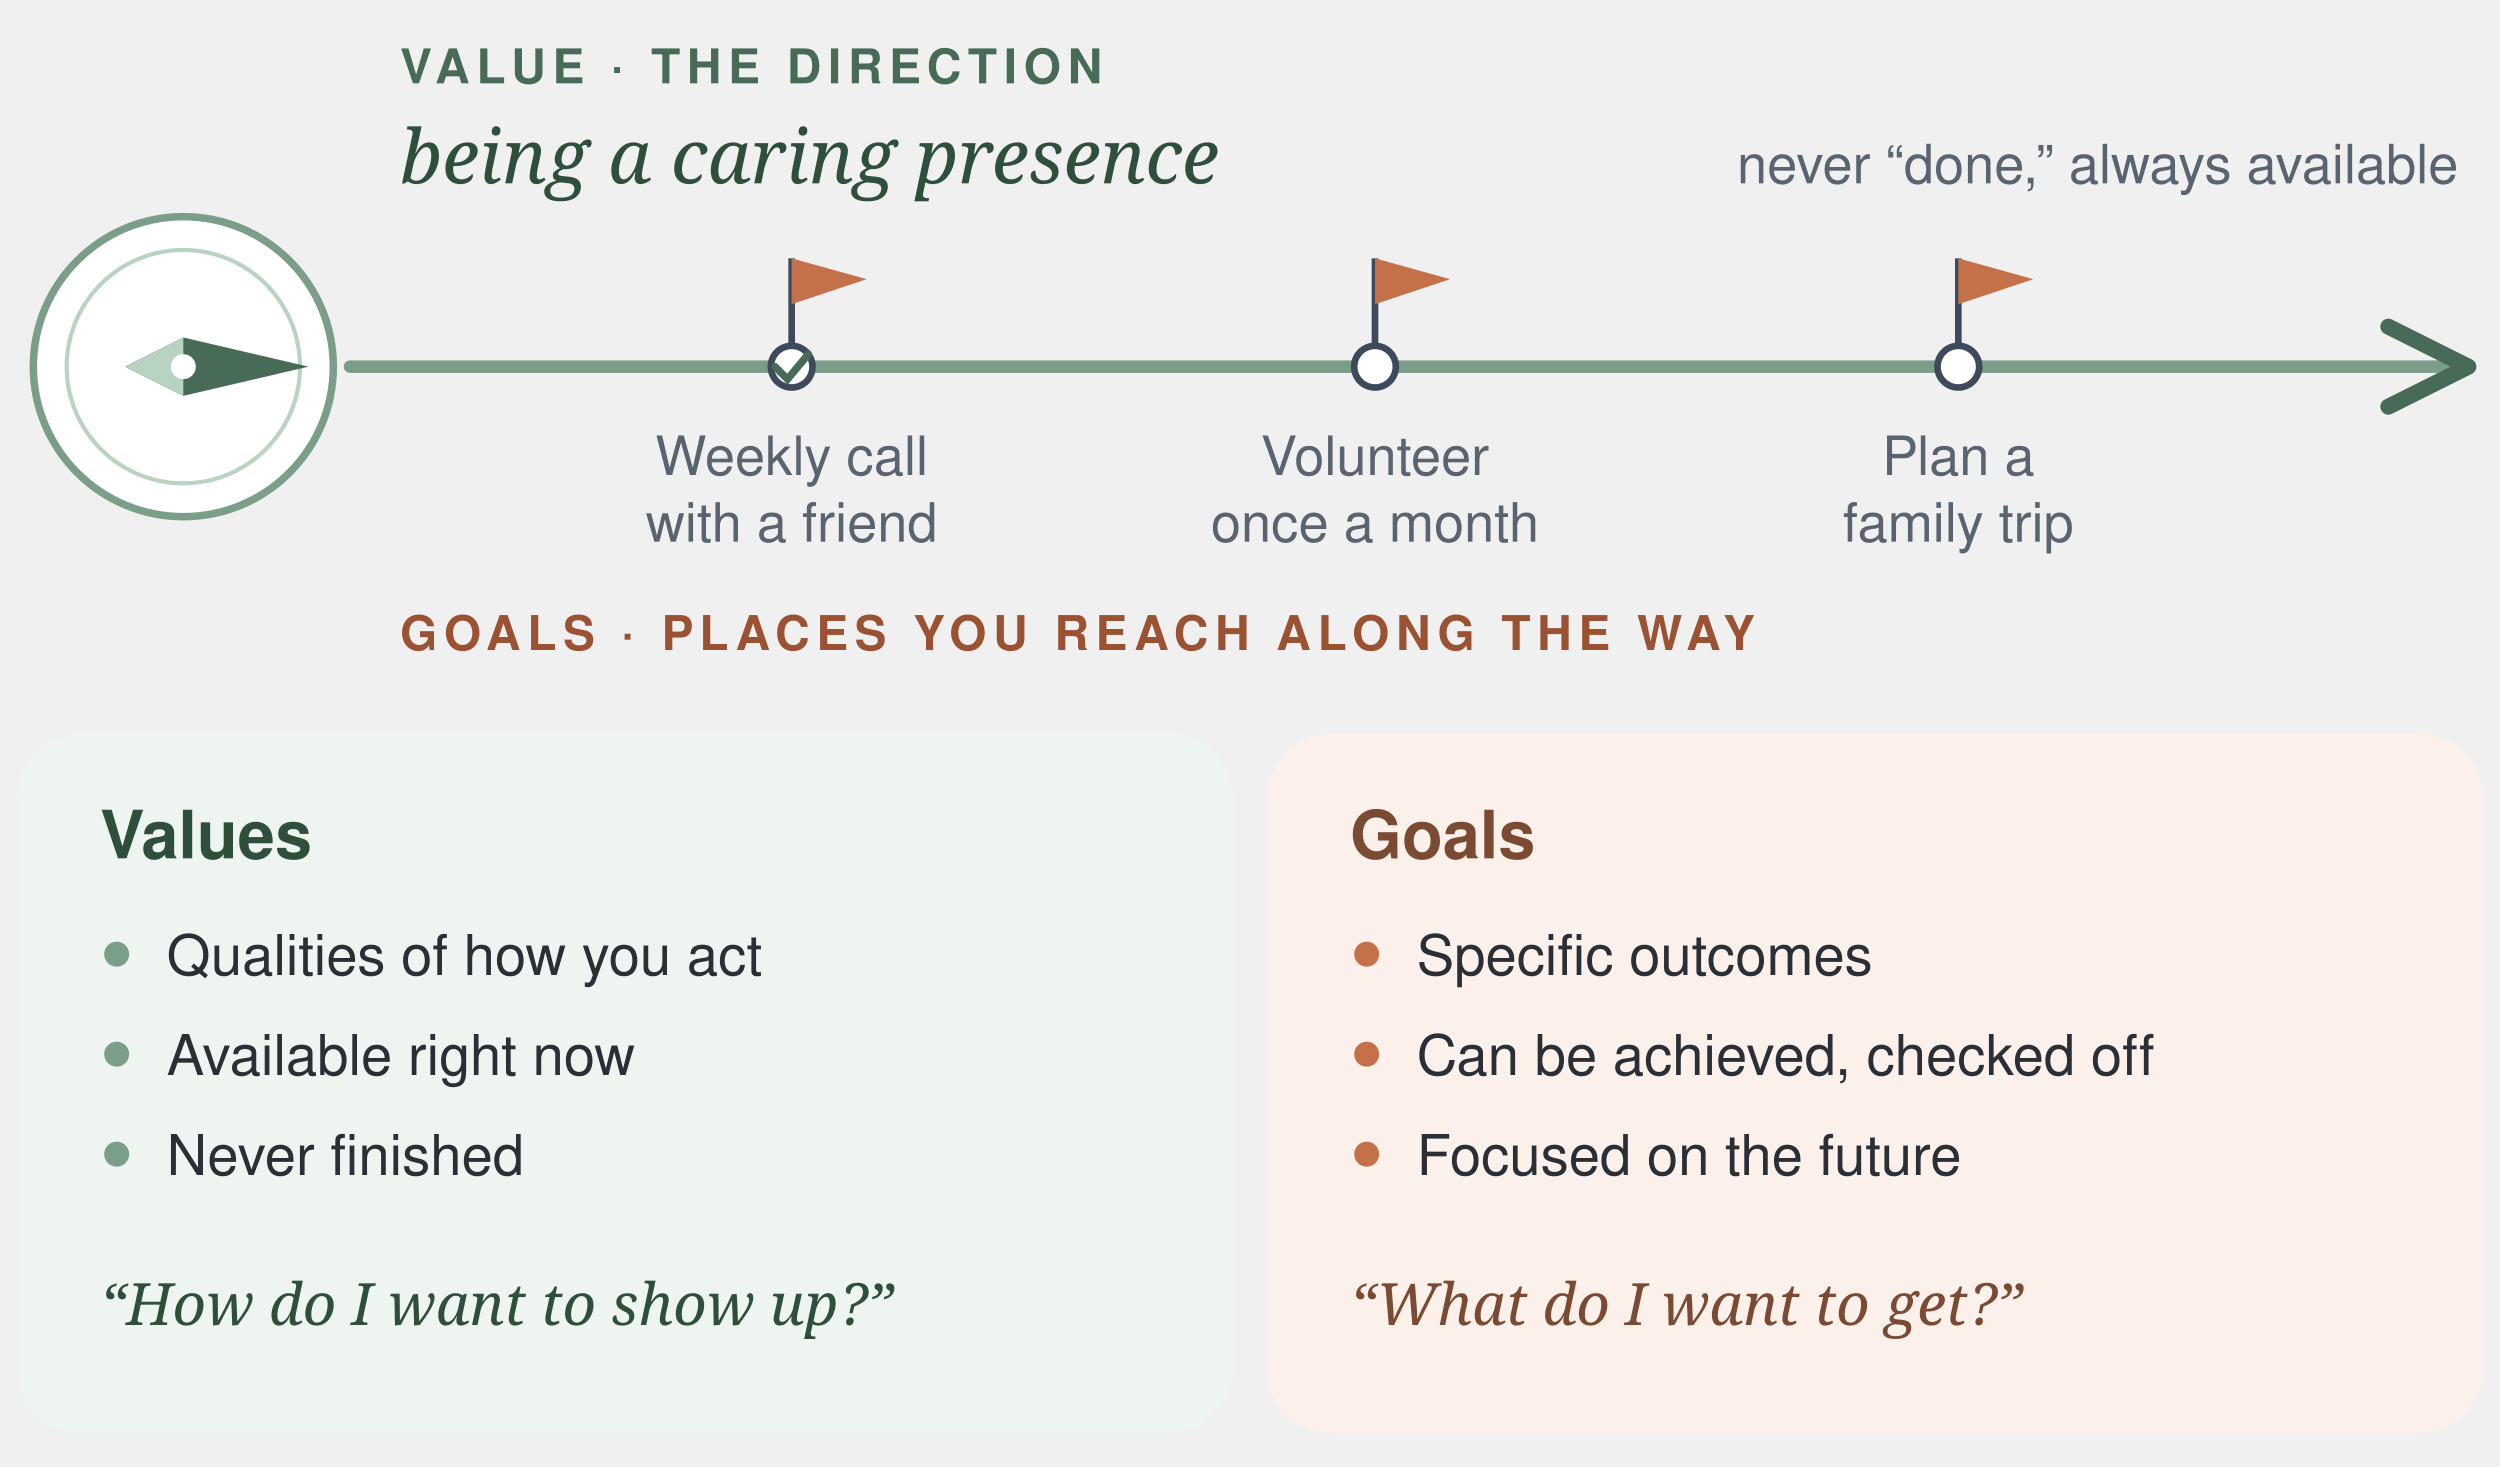
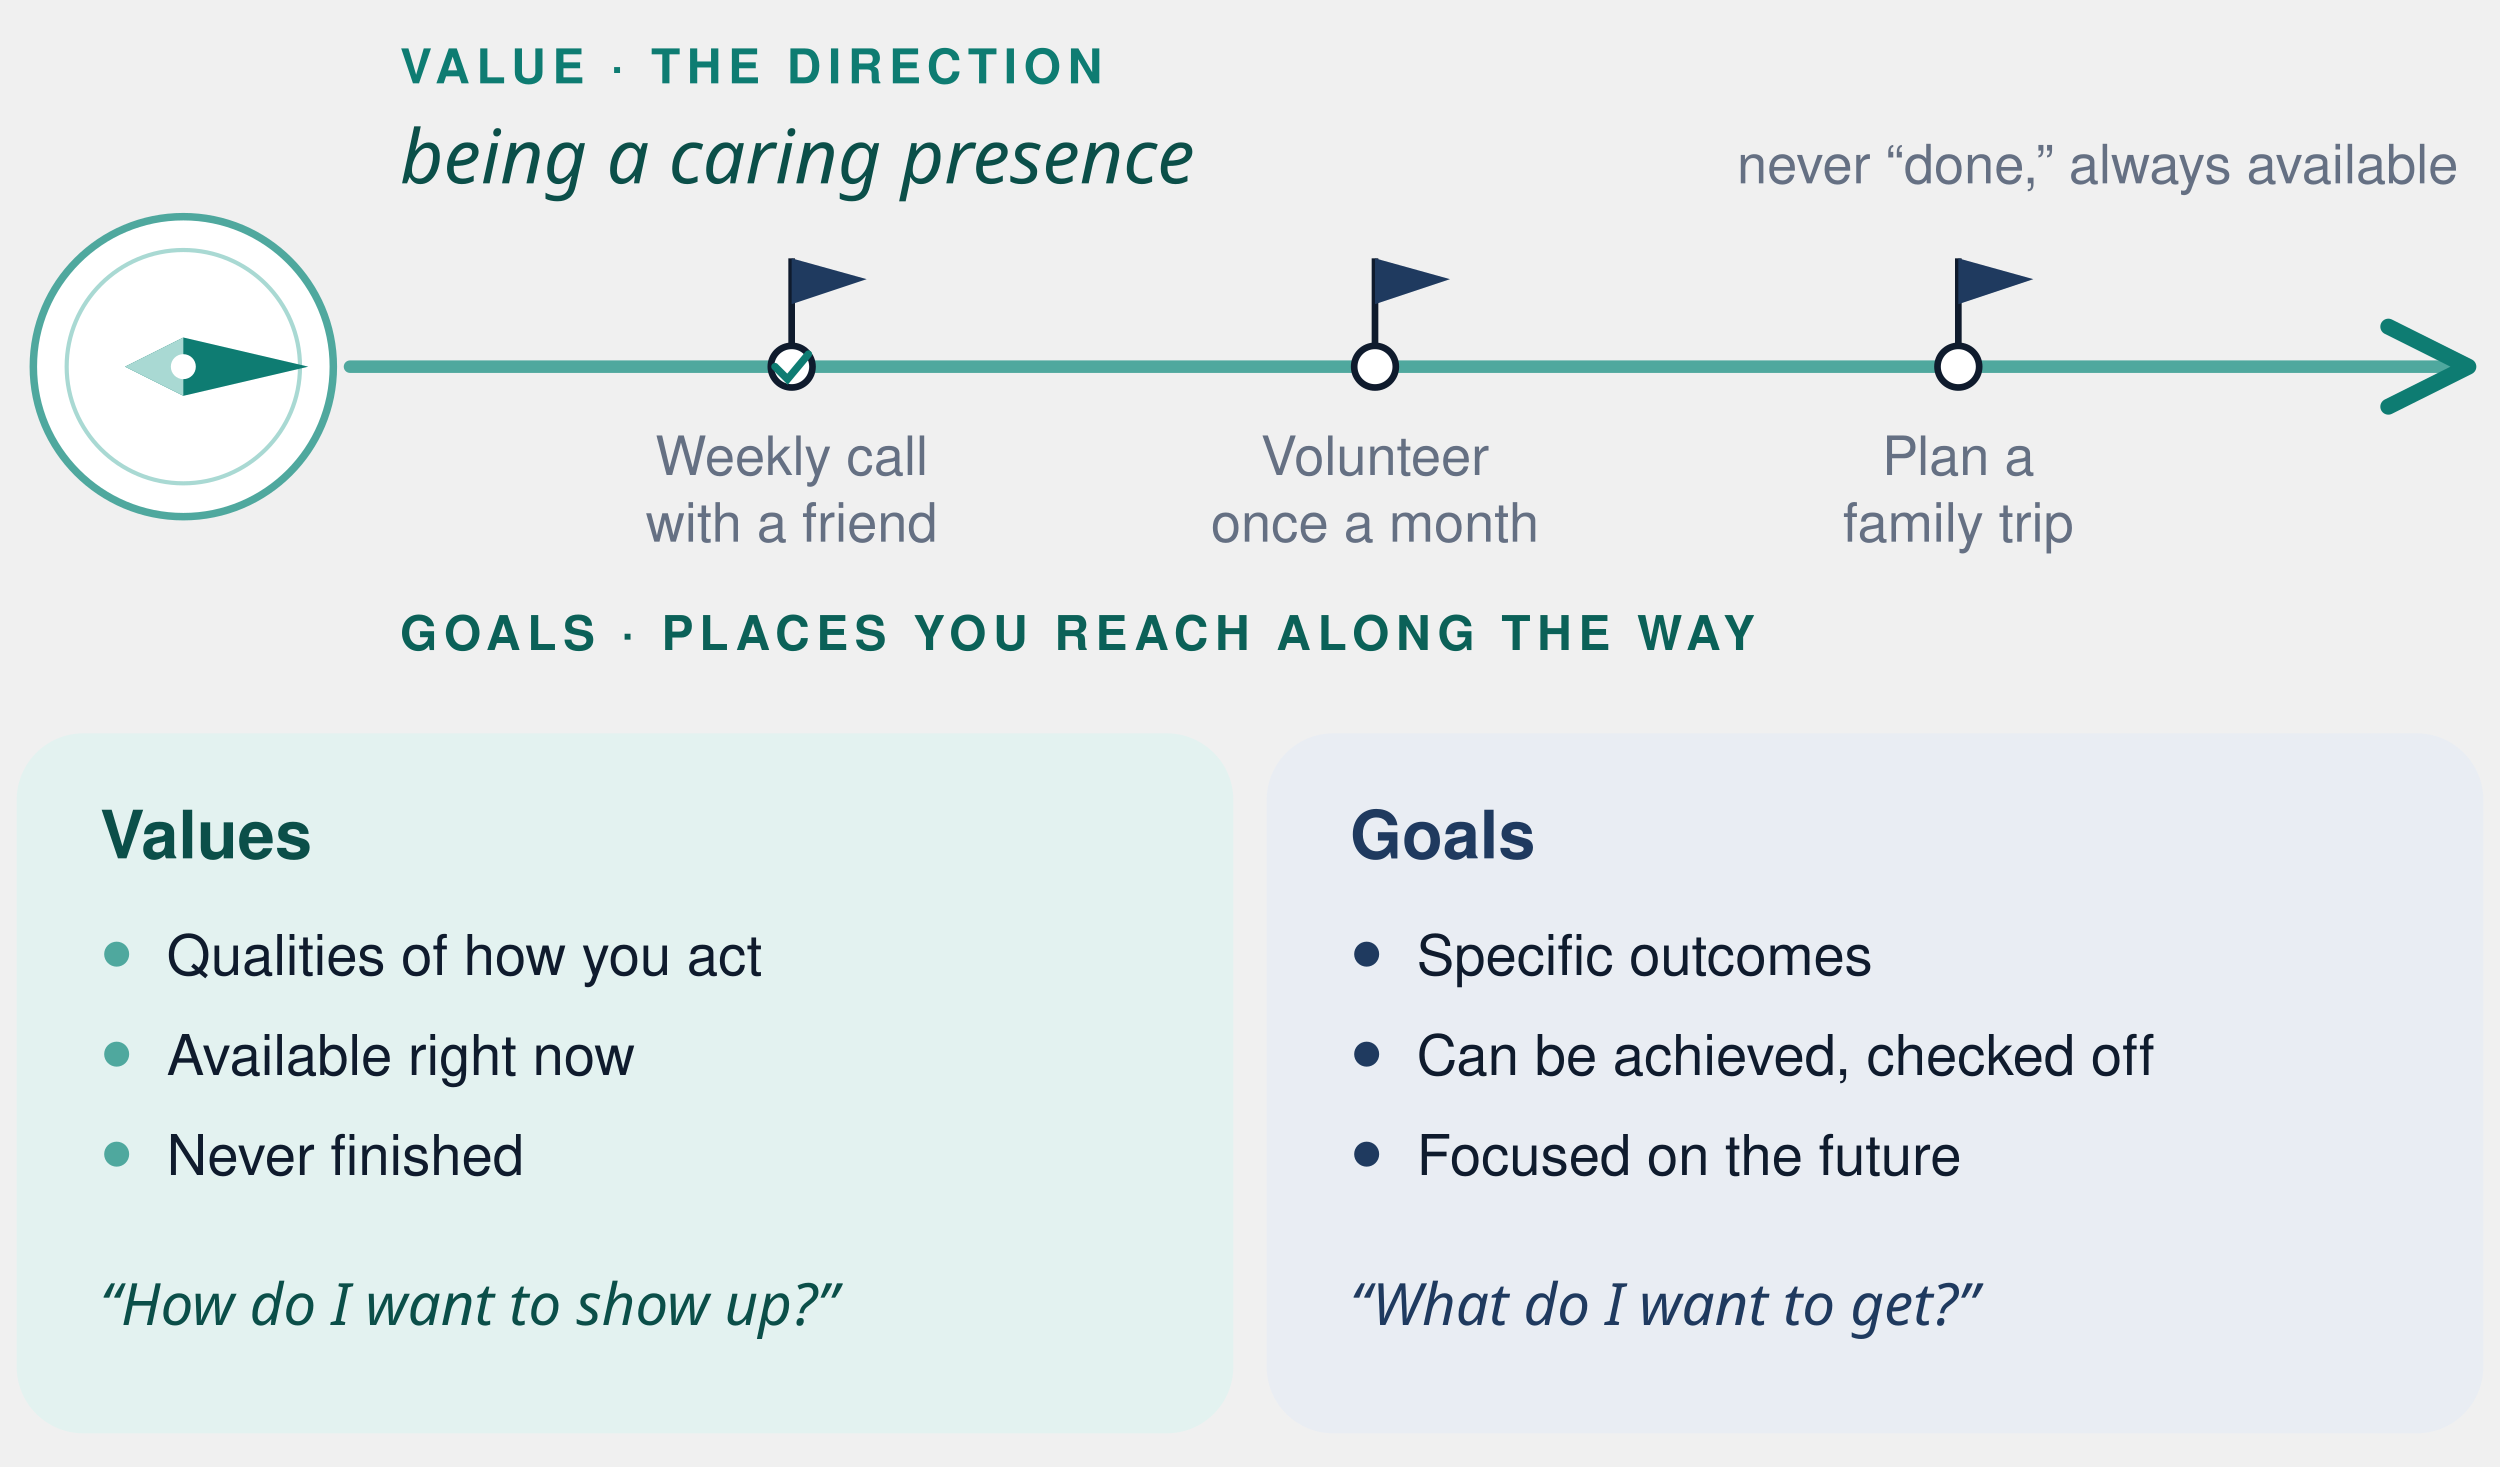
<svg xmlns="http://www.w3.org/2000/svg" viewBox="0 0 600 352" width="600" height="352" id="dg-val">
  <style>
-     #dg-val text { font-family: "DM Sans", Helvetica, Arial, sans-serif; fill: #2A2F35; }
+     #dg-val text { font-family: "DM Sans", Helvetica, Arial, sans-serif; fill: #0F1B2D; }
    #dg-val .lab { font-size: 11.5px; font-weight: 600; letter-spacing: 1.6px; }
-     #dg-val .v { font-family: Lora, Georgia, serif; font-style: italic; font-size: 18px; fill: #2F4F3D; }
-     #dg-val .s { font-size: 13px; fill: #5A6370; }
+     #dg-val .v { font-family: Bricolage Grotesque, DM Sans, sans-serif; font-style: italic; font-size: 18px; fill: #0B4F49; }
+     #dg-val .s { font-size: 13px; fill: #657083; }
    #dg-val .h { font-size: 16px; font-weight: 600; }
    #dg-val .li { font-size: 13.5px; }
-     #dg-val .q { font-family: Lora, Georgia, serif; font-style: italic; font-size: 14px; }
+     #dg-val .q { font-family: Bricolage Grotesque, DM Sans, sans-serif; font-style: italic; font-size: 14px; }
  </style>
  <defs>
    <marker id="dgv-a" viewBox="0 0 10 10" refX="8" refY="5" markerWidth="8" markerHeight="8" orient="auto-start-reverse">
-       <path d="M1 1L9 5L1 9" fill="none" stroke="#476B56" stroke-width="1.6" stroke-linecap="round" stroke-linejoin="round" />
+       <path d="M1 1L9 5L1 9" fill="none" stroke="#0E7C72" stroke-width="1.6" stroke-linecap="round" stroke-linejoin="round" />
    </marker>
  </defs>
-   <circle cx="44" cy="88" r="36" fill="#fff" stroke="#7A9E87" stroke-width="1.8" />
-   <circle cx="44" cy="88" r="28" fill="none" stroke="#B8D4C0" stroke-width="1" />
-   <path d="M30 88L44 81L74 88L44 95Z" fill="#476B56" />
-   <path d="M30 88L44 81L44 95Z" fill="#B8D4C0" />
+   <circle cx="44" cy="88" r="36" fill="#fff" stroke="#4FA89E" stroke-width="1.8" />
+   <circle cx="44" cy="88" r="28" fill="none" stroke="#A9D9D3" stroke-width="1" />
+   <path d="M30 88L44 81L74 88L44 95Z" fill="#0E7C72" />
+   <path d="M30 88L44 81L44 95Z" fill="#A9D9D3" />
  <circle cx="44" cy="88" r="3" fill="#fff" />
-   <text x="96" y="20" class="lab" style="fill:#476B56">VALUE · THE DIRECTION</text>
+   <text x="96" y="20" class="lab" style="fill:#0E7C72">VALUE · THE DIRECTION</text>
  <text x="96" y="44" class="v">being a caring presence</text>
-   <path d="M84 88H590" stroke="#7A9E87" stroke-width="3" fill="none" stroke-linecap="round" marker-end="url(#dgv-a)" />
+   <path d="M84 88H590" stroke="#4FA89E" stroke-width="3" fill="none" stroke-linecap="round" marker-end="url(#dgv-a)" />
  <text x="590" y="44" text-anchor="end" class="s">never “done,” always available</text>
  <g>
-     <path d="M190 88V62" stroke="#3D4A5C" stroke-width="1.6" />
-     <path d="M190 62L208 67L190 73Z" fill="#C4714A" />
-     <circle cx="190" cy="88" r="5" fill="#fff" stroke="#3D4A5C" stroke-width="1.6" />
-     <path d="M186 88l3 3 5-6" fill="none" stroke="#476B56" stroke-width="1.8" stroke-linecap="round" />
+     <path d="M190 88V62" stroke="#0F1B2D" stroke-width="1.6" />
+     <path d="M190 62L208 67L190 73Z" fill="#1F3A5F" />
+     <circle cx="190" cy="88" r="5" fill="#fff" stroke="#0F1B2D" stroke-width="1.6" />
+     <path d="M186 88l3 3 5-6" fill="none" stroke="#0E7C72" stroke-width="1.8" stroke-linecap="round" />
    <text x="190" y="114" text-anchor="middle" class="s">Weekly call</text>
    <text x="190" y="130" text-anchor="middle" class="s">with a friend</text>
-     <path d="M330 88V62" stroke="#3D4A5C" stroke-width="1.6" />
-     <path d="M330 62L348 67L330 73Z" fill="#C4714A" />
-     <circle cx="330" cy="88" r="5" fill="#fff" stroke="#3D4A5C" stroke-width="1.6" />
+     <path d="M330 88V62" stroke="#0F1B2D" stroke-width="1.6" />
+     <path d="M330 62L348 67L330 73Z" fill="#1F3A5F" />
+     <circle cx="330" cy="88" r="5" fill="#fff" stroke="#0F1B2D" stroke-width="1.6" />
    <text x="330" y="114" text-anchor="middle" class="s">Volunteer</text>
    <text x="330" y="130" text-anchor="middle" class="s">once a month</text>
-     <path d="M470 88V62" stroke="#3D4A5C" stroke-width="1.6" />
-     <path d="M470 62L488 67L470 73Z" fill="#C4714A" />
-     <circle cx="470" cy="88" r="5" fill="#fff" stroke="#3D4A5C" stroke-width="1.6" />
+     <path d="M470 88V62" stroke="#0F1B2D" stroke-width="1.6" />
+     <path d="M470 62L488 67L470 73Z" fill="#1F3A5F" />
+     <circle cx="470" cy="88" r="5" fill="#fff" stroke="#0F1B2D" stroke-width="1.6" />
    <text x="470" y="114" text-anchor="middle" class="s">Plan a</text>
    <text x="470" y="130" text-anchor="middle" class="s">family trip</text>
  </g>
-   <text x="96" y="156" class="lab" style="fill:#9A5232">GOALS · PLACES YOU REACH ALONG THE WAY</text>
-   <rect x="4" y="176" width="292" height="168" rx="16" fill="#EEF4F0" />
-   <text x="24" y="206" class="h" style="fill:#2F4F3D">Values</text>
+   <text x="96" y="156" class="lab" style="fill:#0B6158">GOALS · PLACES YOU REACH ALONG THE WAY</text>
+   <rect x="4" y="176" width="292" height="168" rx="16" fill="#E3F2F0" />
+   <text x="24" y="206" class="h" style="fill:#0B4F49">Values</text>
  <g class="li">
-     <circle cx="28" cy="229" r="3" fill="#7A9E87" />
+     <circle cx="28" cy="229" r="3" fill="#4FA89E" />
    <text x="40" y="234" class="li">Qualities of how you act</text>
-     <circle cx="28" cy="253" r="3" fill="#7A9E87" />
+     <circle cx="28" cy="253" r="3" fill="#4FA89E" />
    <text x="40" y="258" class="li">Available right now</text>
-     <circle cx="28" cy="277" r="3" fill="#7A9E87" />
+     <circle cx="28" cy="277" r="3" fill="#4FA89E" />
    <text x="40" y="282" class="li">Never finished</text>
  </g>
-   <text x="24" y="318" class="q" style="fill:#2F4F3D">“How do I want to show up?”</text>
-   <rect x="304" y="176" width="292" height="168" rx="16" fill="#FBF0EA" />
-   <text x="324" y="206" class="h" style="fill:#7A4A33">Goals</text>
+   <text x="24" y="318" class="q" style="fill:#0B4F49">“How do I want to show up?”</text>
+   <rect x="304" y="176" width="292" height="168" rx="16" fill="#E9EDF3" />
+   <text x="324" y="206" class="h" style="fill:#1F3A5F">Goals</text>
  <g>
-     <circle cx="328" cy="229" r="3" fill="#C4714A" />
+     <circle cx="328" cy="229" r="3" fill="#1F3A5F" />
    <text x="340" y="234" class="li">Specific outcomes</text>
-     <circle cx="328" cy="253" r="3" fill="#C4714A" />
+     <circle cx="328" cy="253" r="3" fill="#1F3A5F" />
    <text x="340" y="258" class="li">Can be achieved, checked off</text>
-     <circle cx="328" cy="277" r="3" fill="#C4714A" />
+     <circle cx="328" cy="277" r="3" fill="#1F3A5F" />
    <text x="340" y="282" class="li">Focused on the future</text>
  </g>
-   <text x="324" y="318" class="q" style="fill:#7A4A33">“What do I want to get?”</text>
+   <text x="324" y="318" class="q" style="fill:#1F3A5F">“What do I want to get?”</text>
</svg>
